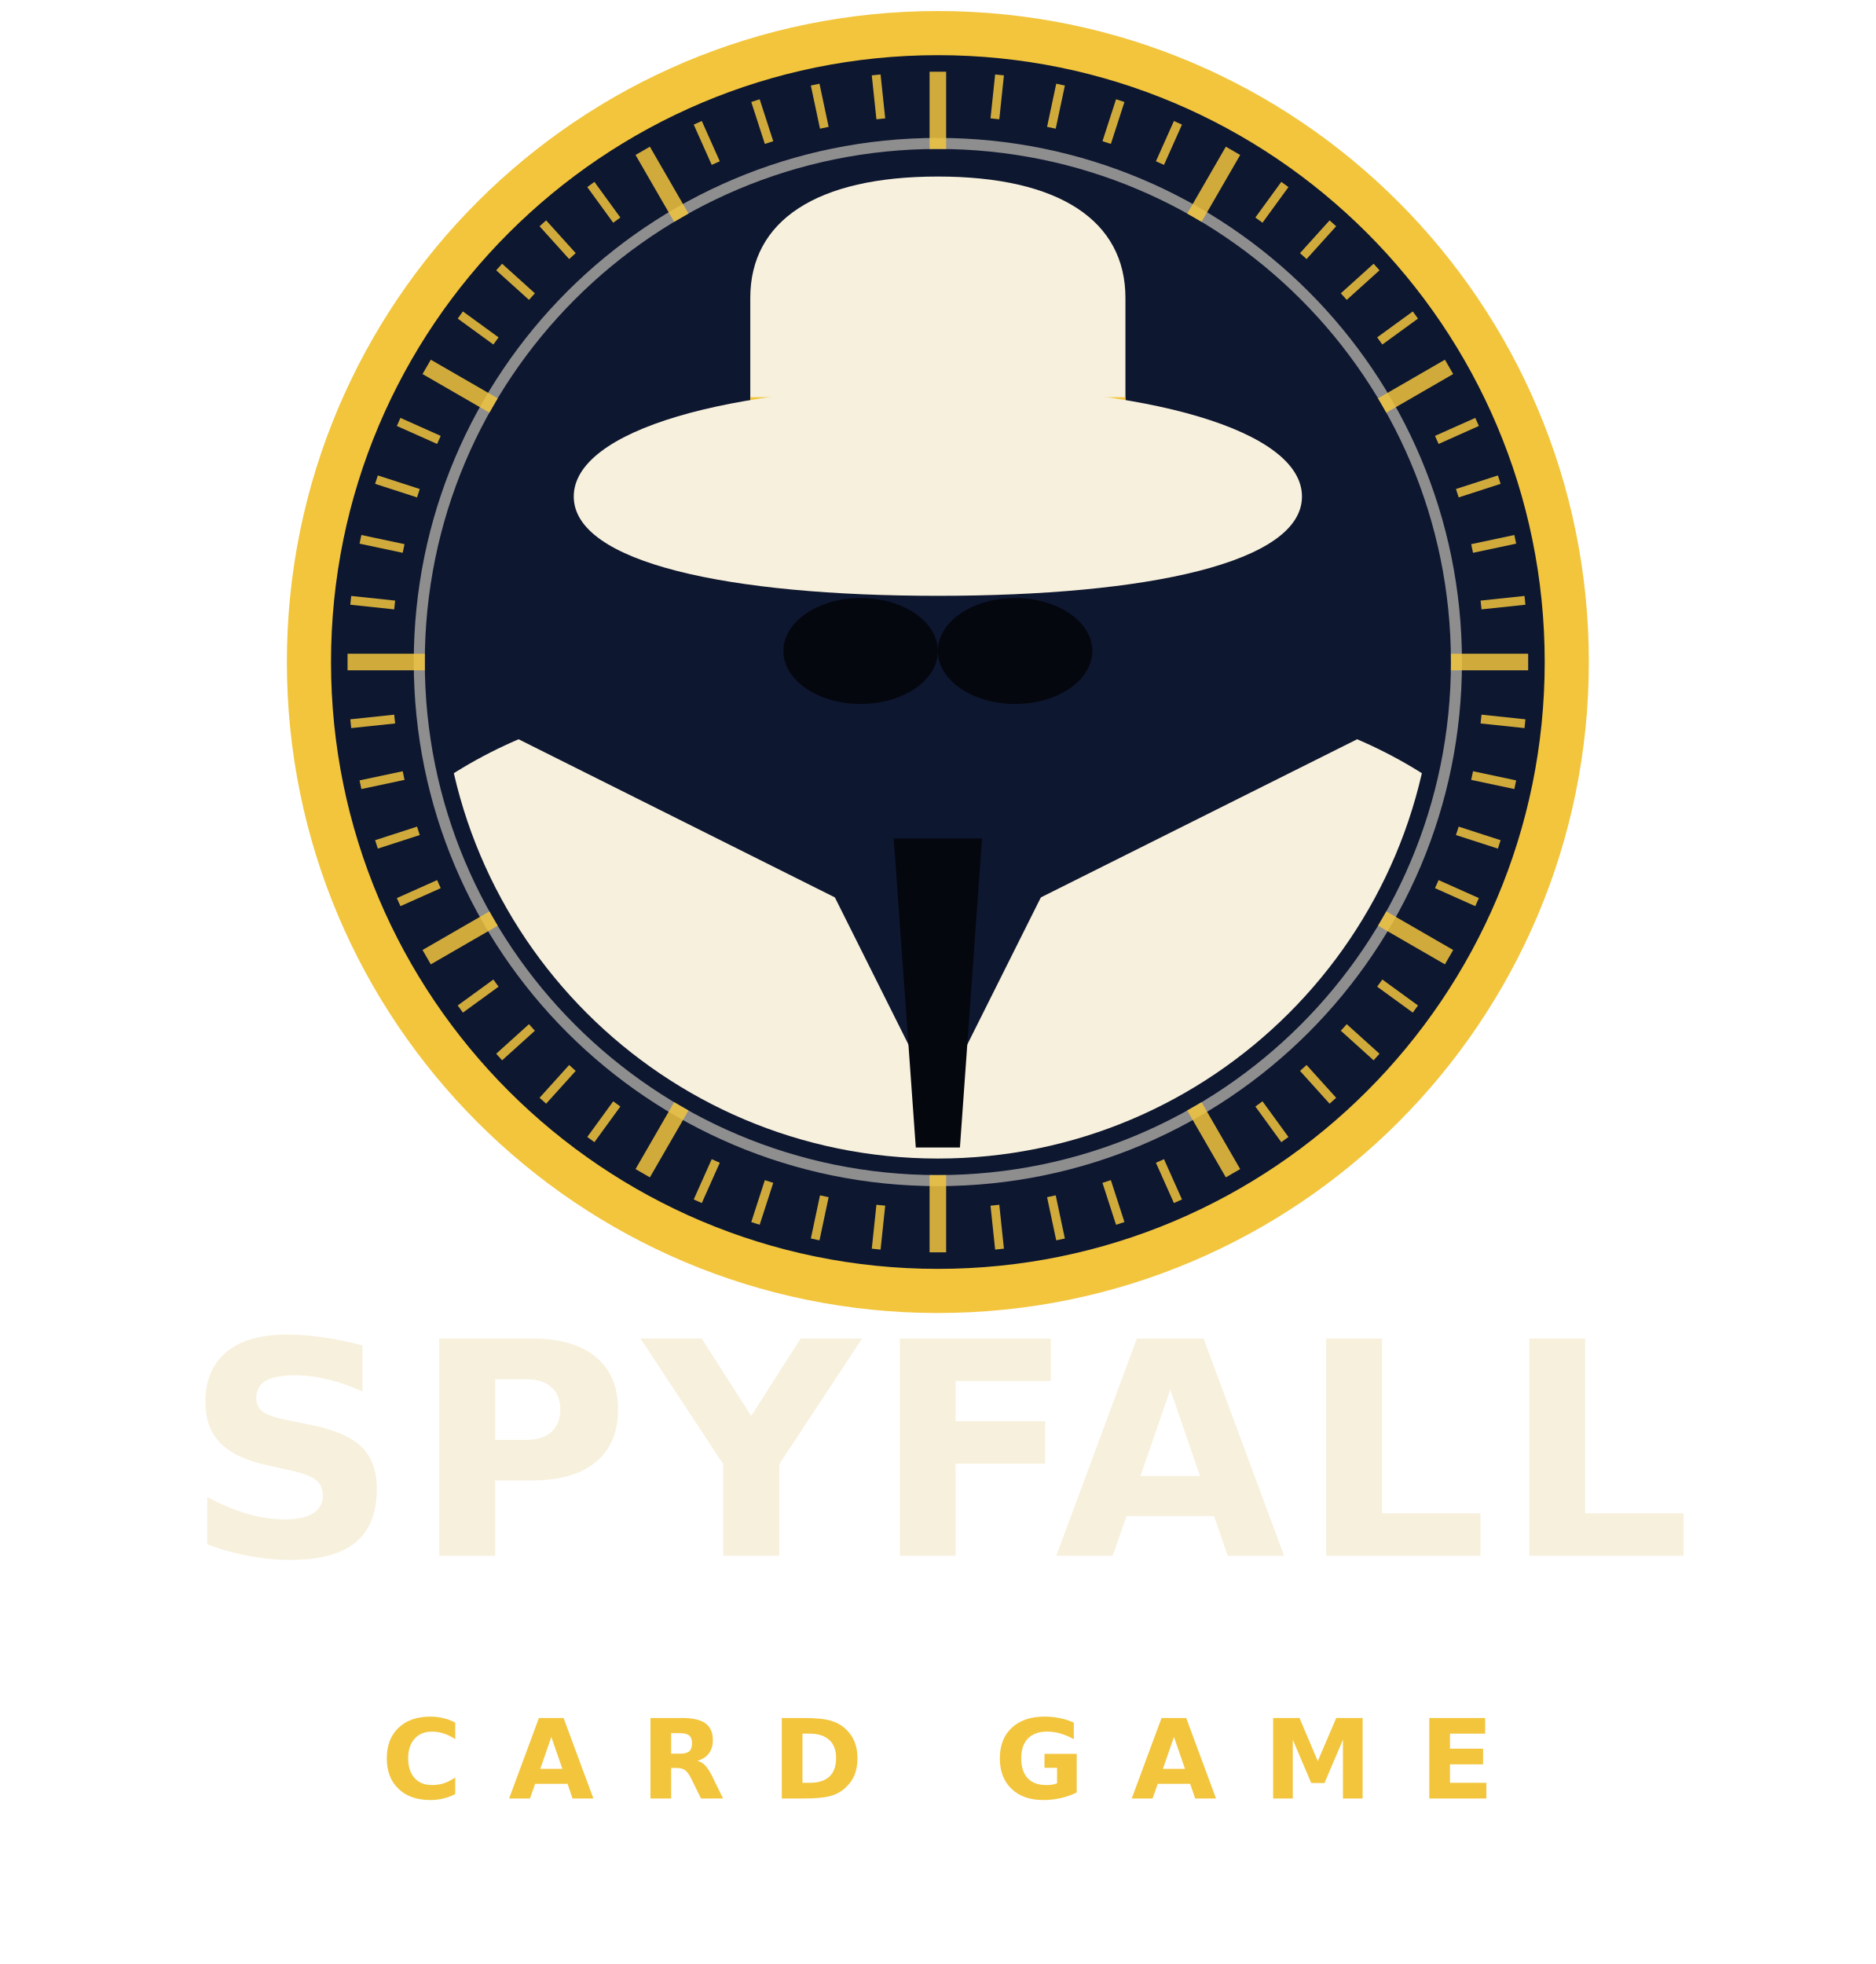
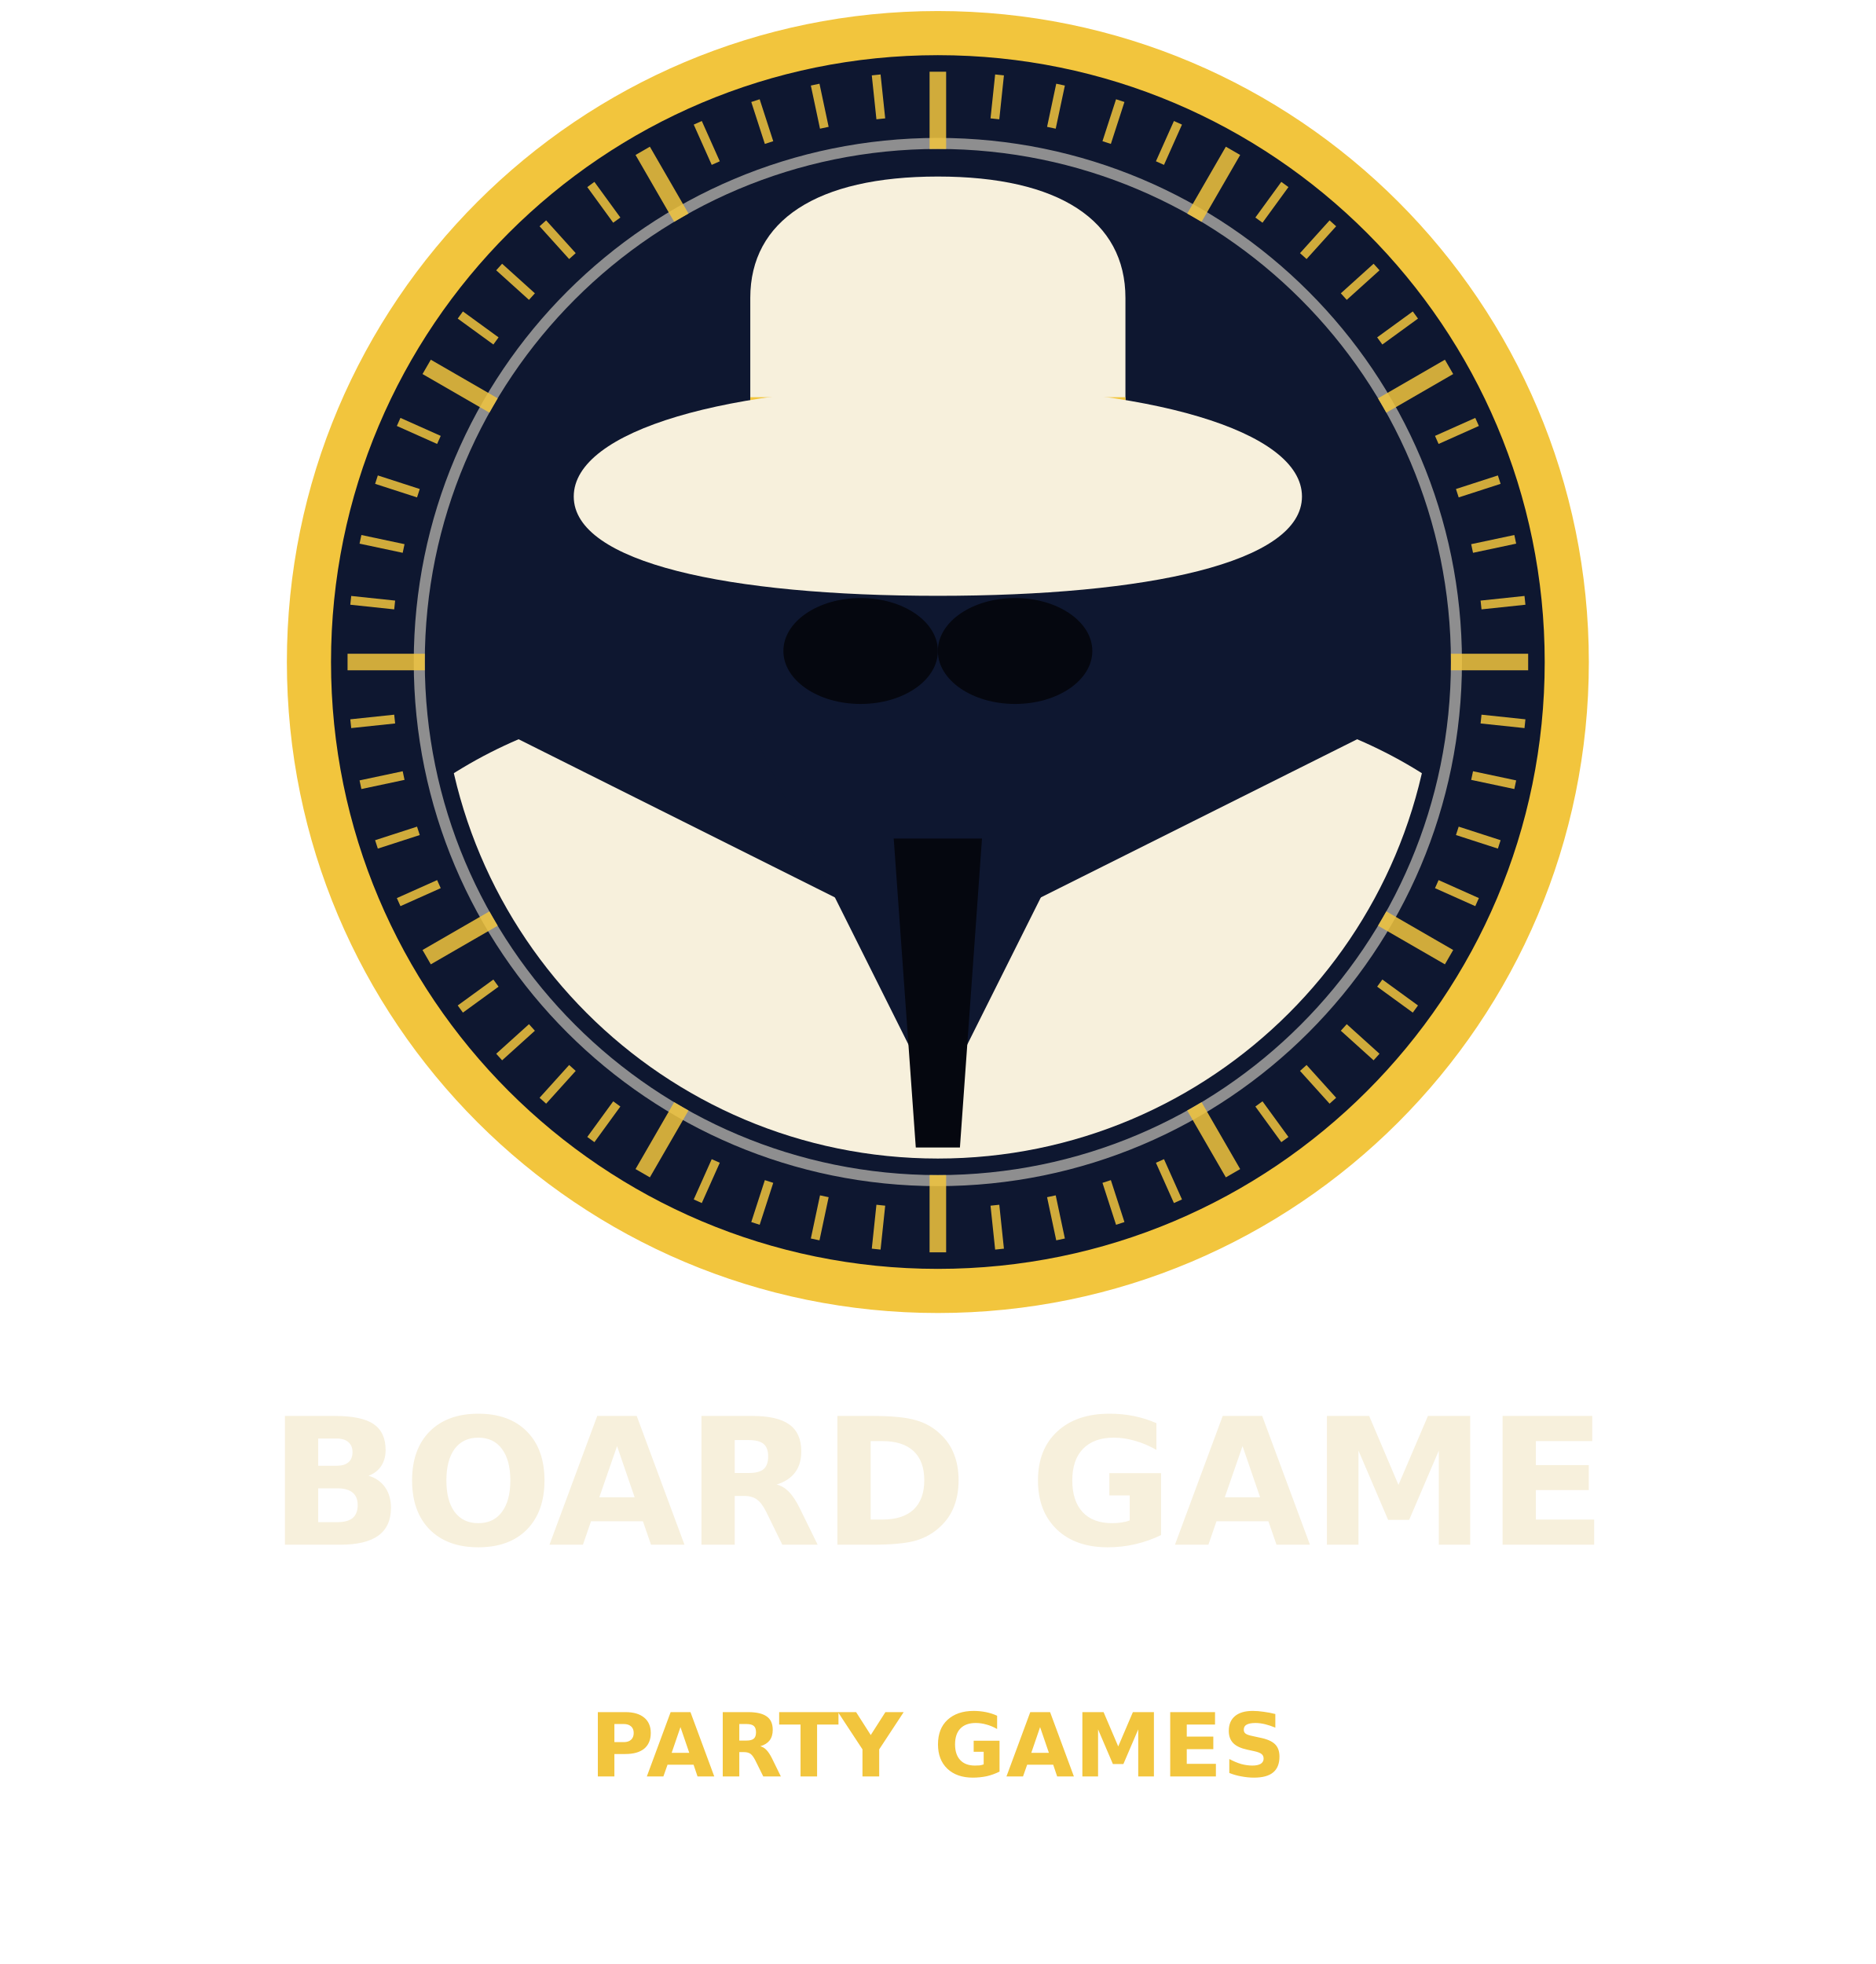
<svg xmlns="http://www.w3.org/2000/svg" viewBox="0 0 170 178">
  <circle cx="85" cy="60" r="57" fill="#0e1730" />
  <circle cx="85" cy="60" r="57" fill="none" stroke="#f2c53d" stroke-width="4" />
  <circle cx="85" cy="60" r="47" fill="none" stroke="#f7f0dc" stroke-width="1" stroke-opacity=".55" />
  <g stroke="#f2c53d" stroke-opacity=".85">
    <line x1="85.00" y1="13.50" x2="85.00" y2="6.50" stroke-width="1.5" />
    <line x1="90.17" y1="10.77" x2="90.59" y2="6.79" stroke-width=".8" />
    <line x1="95.29" y1="11.58" x2="96.12" y2="7.67" stroke-width=".8" />
    <line x1="100.30" y1="12.92" x2="101.53" y2="9.12" stroke-width=".8" />
    <line x1="105.13" y1="14.78" x2="106.76" y2="11.13" stroke-width=".8" />
    <line x1="108.25" y1="19.73" x2="111.75" y2="13.67" stroke-width="1.5" />
    <line x1="114.10" y1="19.95" x2="116.45" y2="16.72" stroke-width=".8" />
    <line x1="118.12" y1="23.21" x2="120.80" y2="20.24" stroke-width=".8" />
    <line x1="121.79" y1="26.88" x2="124.76" y2="24.20" stroke-width=".8" />
    <line x1="125.05" y1="30.90" x2="128.28" y2="28.55" stroke-width=".8" />
    <line x1="125.27" y1="36.75" x2="131.33" y2="33.25" stroke-width="1.5" />
    <line x1="130.22" y1="39.87" x2="133.87" y2="38.24" stroke-width=".8" />
    <line x1="132.08" y1="44.70" x2="135.88" y2="43.47" stroke-width=".8" />
    <line x1="133.42" y1="49.71" x2="137.33" y2="48.88" stroke-width=".8" />
    <line x1="134.23" y1="54.83" x2="138.21" y2="54.41" stroke-width=".8" />
    <line x1="131.50" y1="60.00" x2="138.50" y2="60.00" stroke-width="1.5" />
    <line x1="134.23" y1="65.17" x2="138.21" y2="65.59" stroke-width=".8" />
    <line x1="133.42" y1="70.29" x2="137.33" y2="71.12" stroke-width=".8" />
    <line x1="132.08" y1="75.30" x2="135.88" y2="76.53" stroke-width=".8" />
    <line x1="130.22" y1="80.13" x2="133.87" y2="81.76" stroke-width=".8" />
    <line x1="125.27" y1="83.25" x2="131.33" y2="86.75" stroke-width="1.5" />
    <line x1="125.05" y1="89.10" x2="128.28" y2="91.45" stroke-width=".8" />
    <line x1="121.79" y1="93.12" x2="124.76" y2="95.80" stroke-width=".8" />
    <line x1="118.12" y1="96.79" x2="120.80" y2="99.76" stroke-width=".8" />
    <line x1="114.10" y1="100.05" x2="116.45" y2="103.28" stroke-width=".8" />
    <line x1="108.25" y1="100.27" x2="111.75" y2="106.33" stroke-width="1.5" />
    <line x1="105.13" y1="105.22" x2="106.76" y2="108.87" stroke-width=".8" />
    <line x1="100.30" y1="107.08" x2="101.53" y2="110.88" stroke-width=".8" />
    <line x1="95.29" y1="108.42" x2="96.12" y2="112.33" stroke-width=".8" />
    <line x1="90.17" y1="109.23" x2="90.59" y2="113.21" stroke-width=".8" />
    <line x1="85.00" y1="106.50" x2="85.00" y2="113.50" stroke-width="1.5" />
    <line x1="79.83" y1="109.23" x2="79.41" y2="113.21" stroke-width=".8" />
    <line x1="74.71" y1="108.42" x2="73.88" y2="112.33" stroke-width=".8" />
    <line x1="69.70" y1="107.08" x2="68.47" y2="110.88" stroke-width=".8" />
    <line x1="64.87" y1="105.22" x2="63.24" y2="108.87" stroke-width=".8" />
    <line x1="61.75" y1="100.27" x2="58.25" y2="106.33" stroke-width="1.5" />
    <line x1="55.90" y1="100.05" x2="53.55" y2="103.28" stroke-width=".8" />
    <line x1="51.88" y1="96.79" x2="49.20" y2="99.76" stroke-width=".8" />
    <line x1="48.21" y1="93.12" x2="45.24" y2="95.80" stroke-width=".8" />
    <line x1="44.95" y1="89.10" x2="41.72" y2="91.45" stroke-width=".8" />
    <line x1="44.73" y1="83.25" x2="38.67" y2="86.75" stroke-width="1.5" />
    <line x1="39.78" y1="80.13" x2="36.13" y2="81.76" stroke-width=".8" />
    <line x1="37.92" y1="75.30" x2="34.12" y2="76.53" stroke-width=".8" />
    <line x1="36.58" y1="70.29" x2="32.67" y2="71.12" stroke-width=".8" />
    <line x1="35.77" y1="65.17" x2="31.79" y2="65.59" stroke-width=".8" />
    <line x1="38.50" y1="60.00" x2="31.50" y2="60.00" stroke-width="1.5" />
    <line x1="35.77" y1="54.83" x2="31.79" y2="54.41" stroke-width=".8" />
    <line x1="36.58" y1="49.71" x2="32.67" y2="48.88" stroke-width=".8" />
    <line x1="37.92" y1="44.70" x2="34.12" y2="43.47" stroke-width=".8" />
    <line x1="39.78" y1="39.87" x2="36.13" y2="38.24" stroke-width=".8" />
    <line x1="44.73" y1="36.75" x2="38.67" y2="33.25" stroke-width="1.5" />
    <line x1="44.95" y1="30.90" x2="41.72" y2="28.55" stroke-width=".8" />
    <line x1="48.21" y1="26.88" x2="45.24" y2="24.20" stroke-width=".8" />
    <line x1="51.88" y1="23.21" x2="49.20" y2="20.24" stroke-width=".8" />
    <line x1="55.90" y1="19.95" x2="53.55" y2="16.72" stroke-width=".8" />
    <line x1="61.75" y1="19.73" x2="58.25" y2="13.67" stroke-width="1.5" />
    <line x1="64.87" y1="14.78" x2="63.24" y2="11.13" stroke-width=".8" />
    <line x1="69.70" y1="12.92" x2="68.47" y2="9.12" stroke-width=".8" />
    <line x1="74.71" y1="11.58" x2="73.88" y2="7.67" stroke-width=".8" />
    <line x1="79.83" y1="10.77" x2="79.41" y2="6.79" stroke-width=".8" />
  </g>
  <clipPath id="ring">
    <circle cx="85" cy="60" r="45" />
  </clipPath>
  <g clip-path="url(#ring)">
    <path d="M20 106 C23 86 33 73 47 67 L85 86 L123 67 C137 73 147 86 150 106 Z" fill="#f7f0dc" />
    <path d="M68 66 L102 66 L85 100 Z" fill="#0e1730" />
    <path d="M81 76 H89 L87 104 H83 Z" fill="#05070f" />
    <path d="M71 42 H99 V58 C99 67 93 72 85 72 C77 72 71 67 71 58 Z" fill="#0e1730" />
    <path d="M68 44 V27 C68 20 74 16 85 16 C96 16 102 20 102 27 V44 Z" fill="#f7f0dc" />
    <rect x="68" y="36" width="34" height="8" fill="#f2c53d" />
    <path d="M52 45 C52 39 66 35 85 35 C104 35 118 39 118 45 C118 51 104 54 85 54 C66 54 52 51 52 45 Z" fill="#f7f0dc" />
    <rect x="73" y="55" width="24" height="3" fill="#0e1730" />
    <ellipse cx="78" cy="59" rx="7" ry="4.8" fill="#05070f" />
    <ellipse cx="92" cy="59" rx="7" ry="4.8" fill="#05070f" />
  </g>
-   <text x="85" y="141" text-anchor="middle" fill="#f7f0dc" font-family="Verdana,DejaVu Sans,sans-serif" font-size="27" font-weight="bold" letter-spacing="1.2">SPYFALL</text>
-   <text x="85" y="163" text-anchor="middle" fill="#f2c53d" font-family="Verdana,DejaVu Sans,sans-serif" font-size="10" font-weight="bold" letter-spacing="4.2">CARD GAME</text>
+   <text x="85" y="140" text-anchor="middle" fill="#f7f0dc" font-family="Verdana,DejaVu Sans,sans-serif" font-size="16" font-weight="bold" textLength="140">BOARD GAME</text>
+   <text x="85" y="161" text-anchor="middle" fill="#f2c53d" font-family="Verdana,DejaVu Sans,sans-serif" font-size="8" font-weight="bold" textLength="116">PARTY GAMES</text>
</svg>
